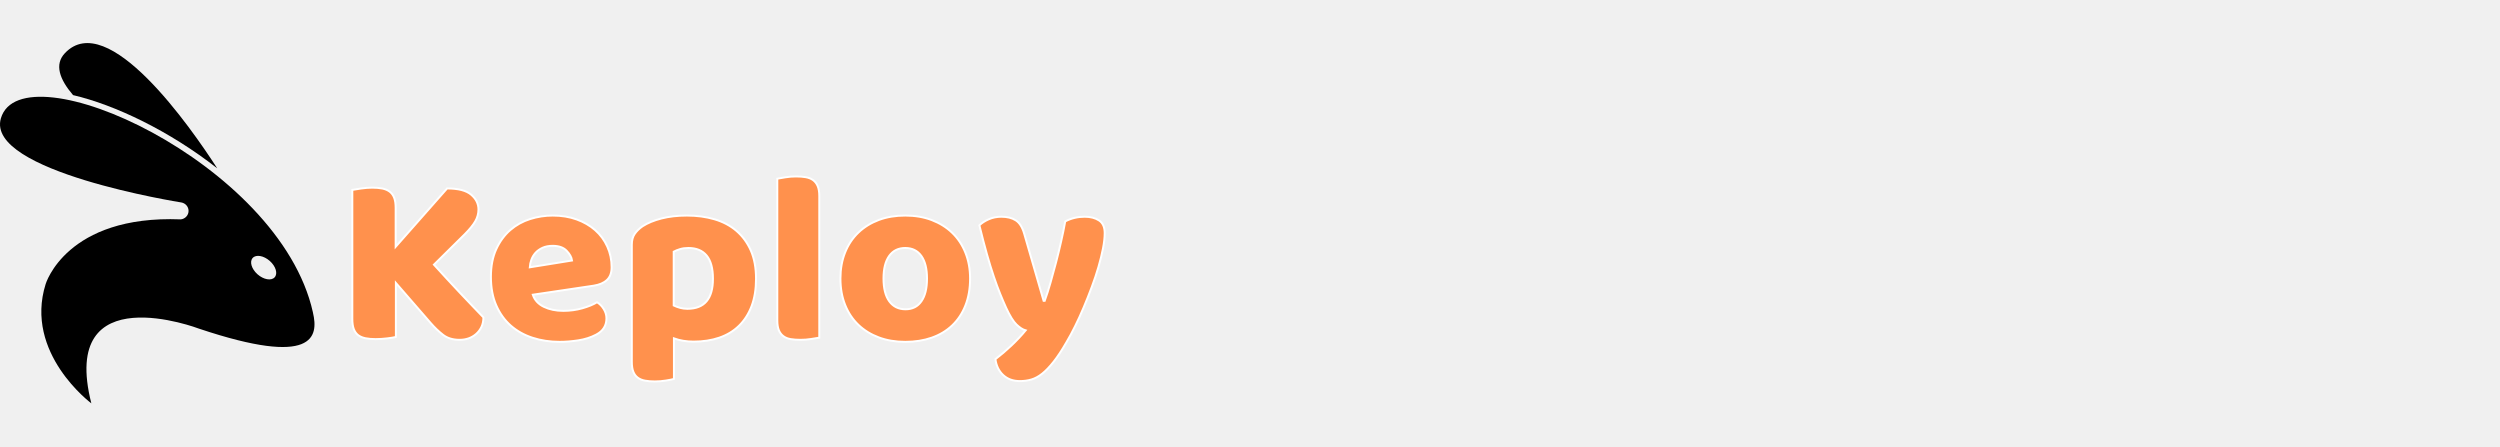
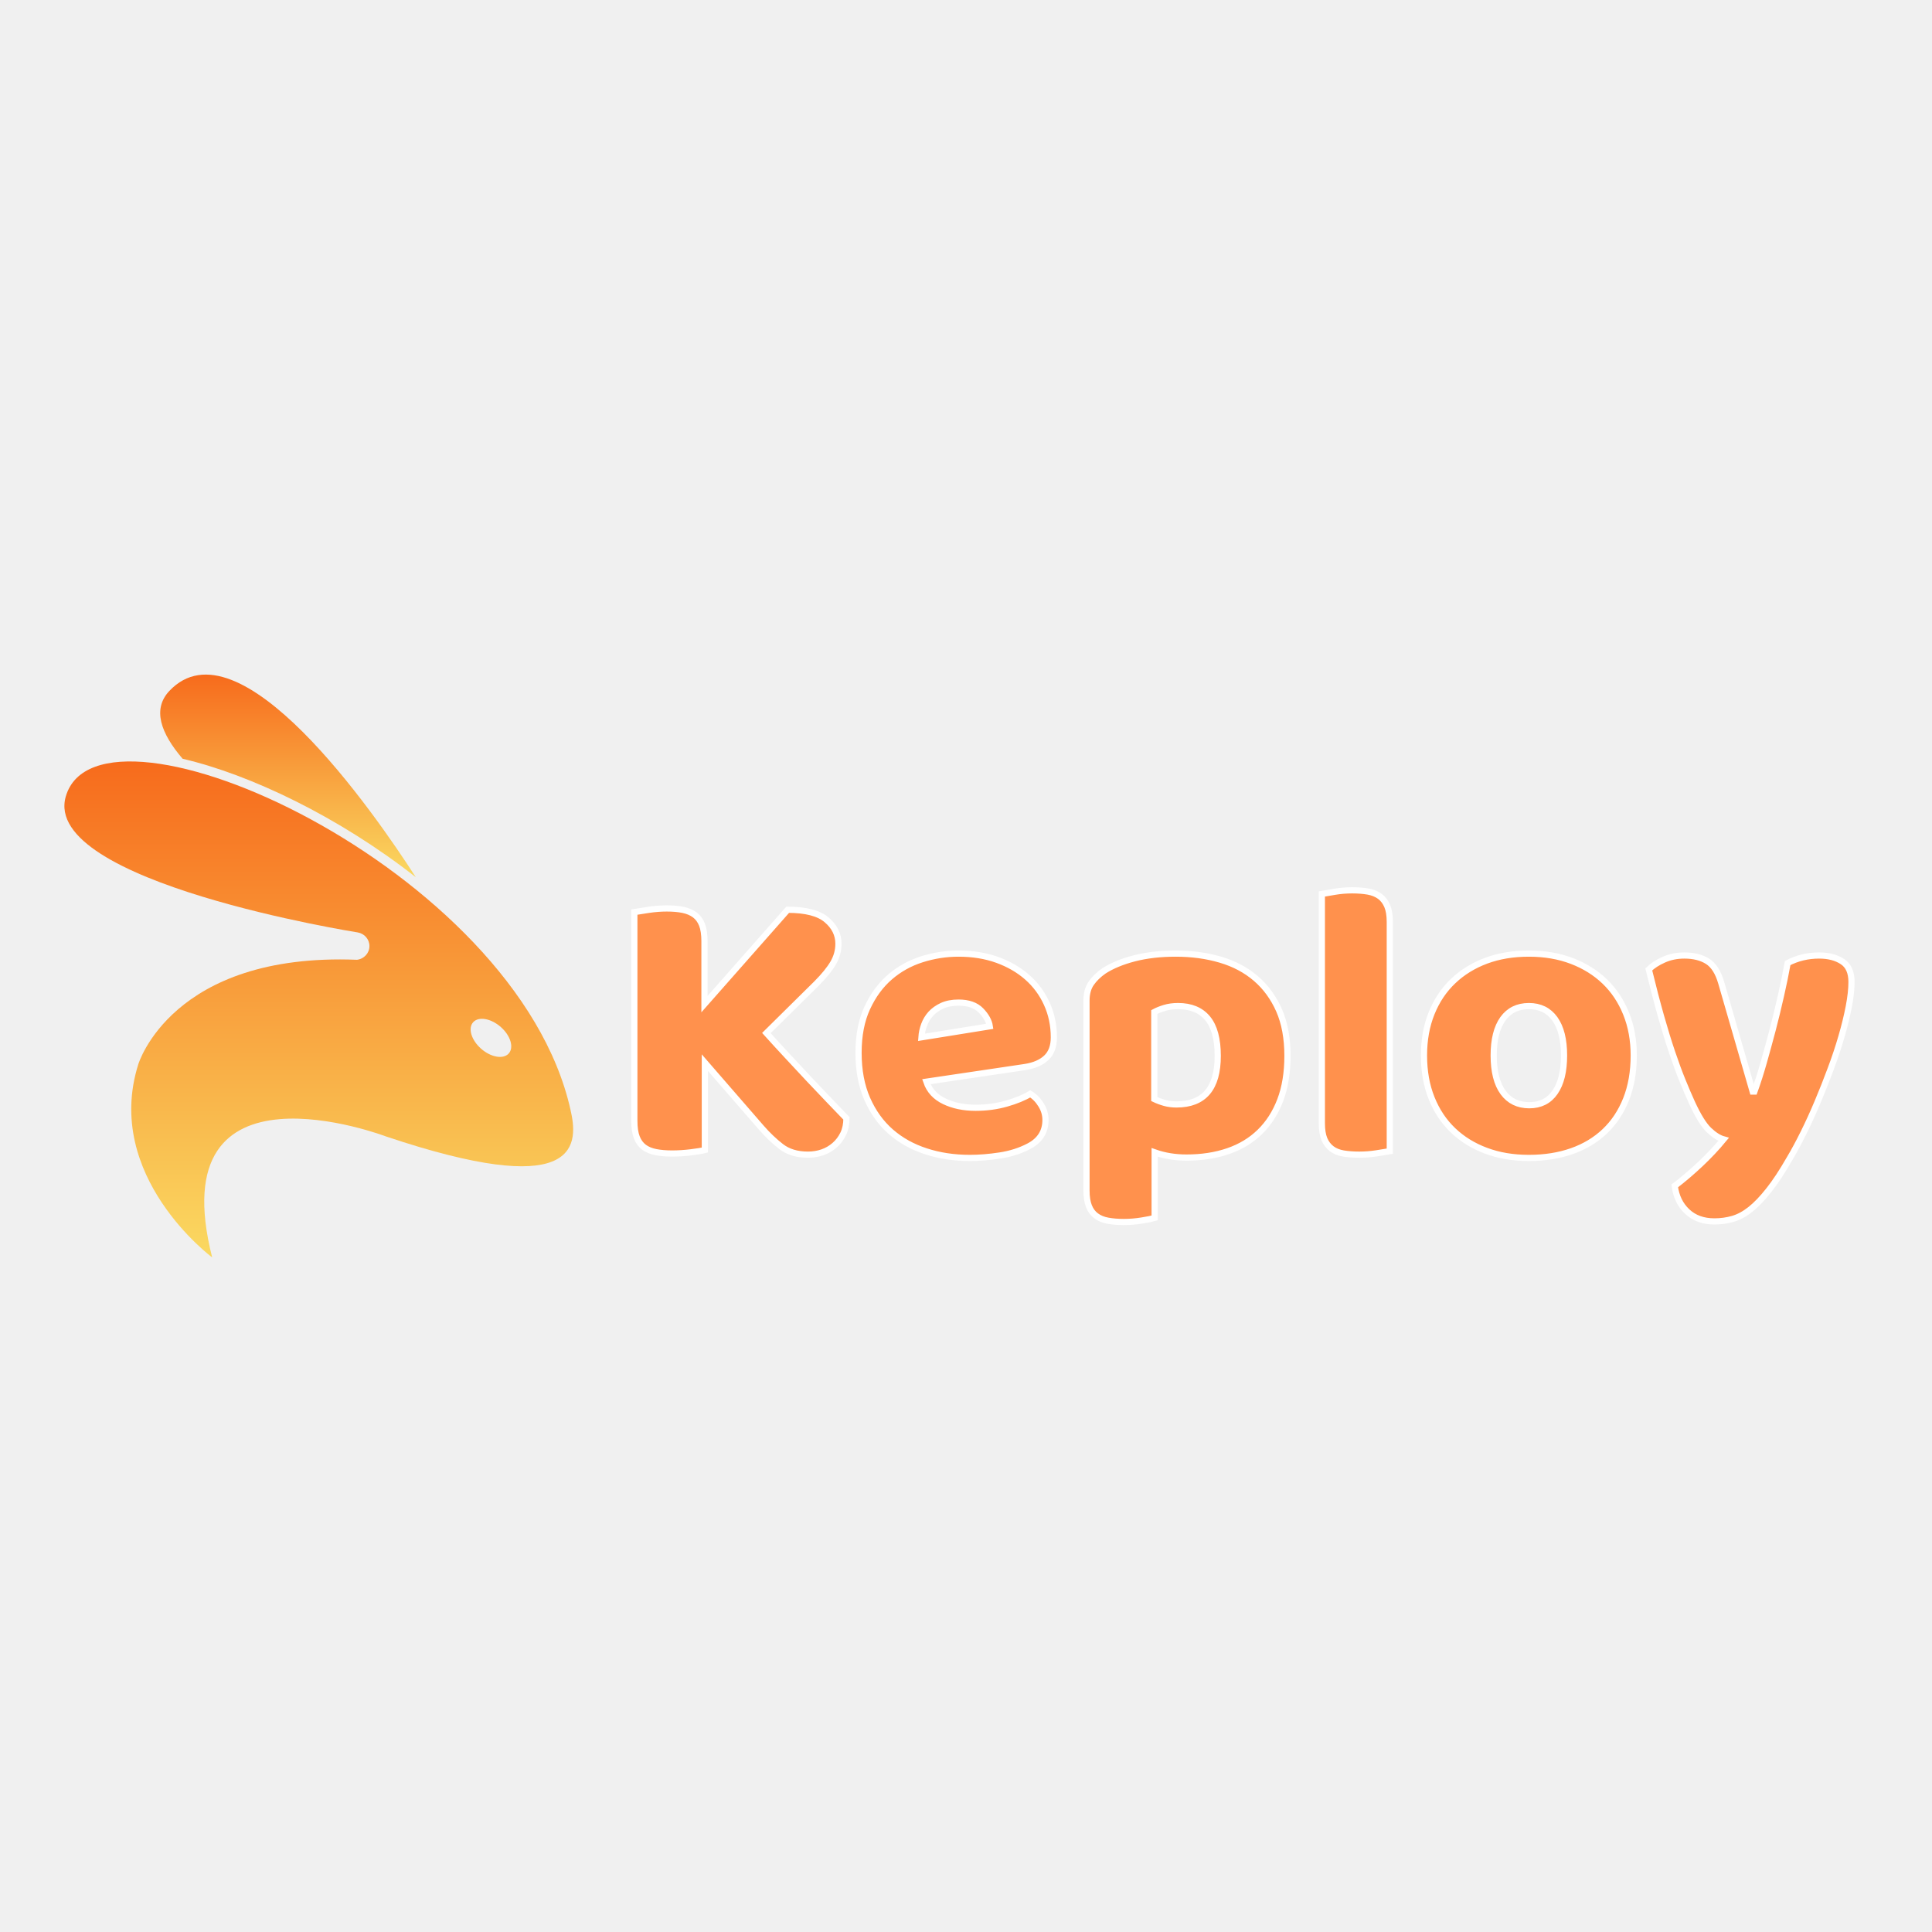
- <svg xmlns="http://www.w3.org/2000/svg" width="280" height="50" viewBox="0 0 1256 181">
+ <svg xmlns="http://www.w3.org/2000/svg" width="10" height="10" viewBox="-20 0 600 181">
  <defs>
    <linearGradient id="linearGradient-1" x1="0%" y1="0%" x2="0%" y2="100%">
-       <stop offset="0%" stopColor="#FAD961" />
-       <stop offset="100%" stopColor="#F76B1C" />
+       <stop offset="0%" stop-color="#FAD961" />
+       <stop offset="100%" stop-color="#F76B1C" />
    </linearGradient>
    <linearGradient id="linearGradient-2" x1="0%" y1="0%" x2="0%" y2="100%">
-       <stop offset="0%" stopColor="#FAD961" />
-       <stop offset="100%" stopColor="#F76B1C" />
+       <stop offset="0%" stop-color="#FAD961" />
+       <stop offset="100%" stop-color="#F76B1C" />
    </linearGradient>
  </defs>
-   <g id="Material-Design-Stickersheet" fill="none" fillRule="evenodd">
-     <g id="Group-42" fillRule="nonzero">
+   <g id="Material-Design-Stickersheet" fill="none" fill-rule="evenodd">
+     <g id="Group-42" fill-rule="nonzero">
      <g id="Group">
        <g transform="translate(69.44513, 31.46502) scale(-1, 1) rotate(-180) translate(-69.44513, -31.46502) translate(29.75335, 0)">
          <path id="Path" fill="url(#linearGradient-1)" d="M79.384,0 C66.158,20.503 24.379,80.634 2.845,57.859 C-2.49,52.216 0.129,44.758 6.956,36.79 C28.069,31.866 55.535,18.704 79.384,0" />
        </g>
        <g transform="translate(79, 103.987) scale(-1, 1) rotate(-180) translate(-79, -103.987) translate(0, 26.97403)">
          <path id="Shape" fill="url(#linearGradient-2)" d="M137.967,63.303 C136.264,61.457 132.419,62.145 129.378,64.837 C126.343,67.532 125.264,71.215 126.967,73.062 C128.67,74.908 132.515,74.225 135.552,71.53 C138.591,68.833 139.669,65.15 137.967,63.303 Z M157.239,45.506 C157.218,45.602 157.209,45.7 157.186,45.798 C140.444,120.945 10.908,178.959 0.442,143.187 C-7.375,116.471 91.095,100.928 91.095,100.928 C93.16,100.575 94.733,98.812 94.733,96.686 C94.733,94.485 93.044,92.69 90.87,92.431 C33.25,94.717 22.936,59.934 22.936,59.934 C11.992,25.17 45.89,0 45.89,0 C29.549,64.431 99.948,37.538 99.948,37.538 C157.997,18.086 160.035,33.57 157.239,45.506" />
        </g>
      </g>
-       <g id="text-logo-path-group" transform="translate(177, 67)" fill="#FF914D" stroke="#FFFFFF" strokeWidth="1.921">
+       <g id="text-logo-path-group" transform="translate(177, 67)" fill="#FF914D" stroke="#FFFFFF" stroke-width="1.921">
        <g id="text-logo-path-0">
-           <path d="M0,71.536 L0,71.536 L0,6.758 C0.928,6.605 2.385,6.376 4.373,6.07 C6.349,5.776 8.248,5.629 10.07,5.629 L10.07,5.629 C11.97,5.629 13.648,5.776 15.105,6.07 C16.563,6.376 17.783,6.894 18.766,7.625 C19.76,8.367 20.51,9.386 21.018,10.685 C21.526,11.983 21.78,13.69 21.78,15.806 L21.78,15.806 L21.78,35.342 L47.619,6.038 C53.239,6.038 57.269,7.079 59.709,9.163 C62.161,11.235 63.386,13.712 63.386,16.591 L63.386,16.591 C63.386,18.707 62.84,20.704 61.747,22.58 C60.654,24.456 58.914,26.594 56.529,28.994 L56.529,28.994 L41.01,44.325 C43.064,46.605 45.233,48.972 47.519,51.426 C49.805,53.892 52.041,56.291 54.227,58.626 C56.413,60.96 58.528,63.185 60.571,65.302 C62.614,67.418 64.38,69.256 65.871,70.816 L65.871,70.816 C65.871,72.615 65.54,74.213 64.877,75.61 C64.204,77.006 63.304,78.195 62.177,79.177 C61.04,80.158 59.776,80.889 58.384,81.369 C56.982,81.849 55.497,82.089 53.929,82.089 L53.929,82.089 C50.528,82.089 47.746,81.249 45.581,79.569 C43.417,77.889 41.347,75.91 39.37,73.63 L39.37,73.63 L21.896,53.504 L21.896,80.649 C20.969,80.889 19.511,81.129 17.524,81.369 C15.547,81.609 13.609,81.729 11.71,81.729 L11.71,81.729 C9.811,81.729 8.132,81.587 6.675,81.304 C5.217,81.02 3.992,80.513 2.998,79.782 C2.015,79.04 1.27,78.02 0.762,76.722 C0.254,75.424 0,73.695 0,71.536 Z M69.631,50.445 L69.631,50.445 C69.631,45.056 70.531,40.415 72.33,36.52 C74.13,32.626 76.477,29.43 79.37,26.932 C82.263,24.434 85.57,22.596 89.291,21.418 C93.012,20.24 96.811,19.651 100.686,19.651 L100.686,19.651 C105.092,19.651 109.095,20.3 112.694,21.598 C116.294,22.896 119.397,24.691 122.003,26.981 C124.62,29.283 126.651,32.032 128.098,35.228 C129.556,38.424 130.284,41.898 130.284,45.651 L130.284,45.651 C130.284,48.443 129.495,50.57 127.916,52.032 C126.348,53.493 124.145,54.442 121.307,54.879 L121.307,54.879 L90.682,59.427 C91.61,62.144 93.47,64.173 96.264,65.514 C99.058,66.856 102.293,67.527 105.97,67.527 L105.97,67.527 C109.36,67.527 112.562,67.096 115.576,66.234 C118.591,65.372 121.048,64.363 122.947,63.207 L122.947,63.207 C124.283,64.003 125.404,65.143 126.309,66.627 C127.226,68.099 127.684,69.654 127.684,71.29 L127.684,71.29 C127.684,74.966 125.945,77.704 122.467,79.504 L122.467,79.504 C119.794,80.9 116.813,81.849 113.523,82.351 C110.221,82.853 107.118,83.104 104.214,83.104 L104.214,83.104 C99.312,83.104 94.768,82.422 90.583,81.058 C86.398,79.706 82.76,77.682 79.668,74.988 C76.576,72.283 74.13,68.885 72.33,64.794 C70.531,60.704 69.631,55.921 69.631,50.445 Z M89.158,45.651 L89.158,45.651 L110.392,42.231 C110.149,40.595 109.238,38.958 107.659,37.322 C106.08,35.686 103.756,34.868 100.686,34.868 L100.686,34.868 C98.71,34.868 97.004,35.195 95.568,35.85 C94.133,36.515 92.957,37.355 92.04,38.369 C91.135,39.384 90.45,40.524 89.987,41.789 C89.523,43.043 89.247,44.331 89.158,45.651 Z M140.421,93.166 L140.421,93.166 L140.421,34.262 C140.421,32.07 140.907,30.276 141.878,28.879 C142.85,27.472 144.164,26.19 145.82,25.034 L145.82,25.034 C148.36,23.398 151.535,22.089 155.344,21.107 C159.142,20.136 163.405,19.651 168.131,19.651 L168.131,19.651 C173.111,19.651 177.732,20.278 181.994,21.533 C186.267,22.787 189.939,24.734 193.008,27.374 C196.078,30.014 198.485,33.308 200.23,37.257 C201.963,41.216 202.83,45.934 202.83,51.41 L202.83,51.41 C202.83,56.635 202.085,61.216 200.594,65.154 C199.092,69.092 196.978,72.386 194.25,75.037 C191.523,77.699 188.227,79.689 184.362,81.009 C180.498,82.329 176.202,82.989 171.476,82.989 L171.476,82.989 C167.921,82.989 164.625,82.449 161.588,81.369 L161.588,81.369 L161.588,101.74 C160.782,101.98 159.457,102.247 157.613,102.542 C155.769,102.847 153.898,103 151.998,103 L151.998,103 C150.187,103 148.553,102.869 147.096,102.607 C145.638,102.346 144.412,101.844 143.419,101.102 C142.425,100.371 141.68,99.373 141.183,98.108 C140.675,96.853 140.421,95.206 140.421,93.166 Z M161.472,37.797 L161.472,64.827 C162.477,65.307 163.548,65.705 164.686,66.021 C165.812,66.338 167.043,66.496 168.379,66.496 L168.379,66.496 C176.915,66.496 181.182,61.467 181.182,51.41 L181.182,51.41 C181.182,46.174 180.128,42.285 178.019,39.744 C175.921,37.213 172.868,35.948 168.859,35.948 L168.859,35.948 C167.291,35.948 165.889,36.139 164.652,36.52 C163.416,36.891 162.356,37.317 161.472,37.797 L161.472,37.797 Z M213.513,72.321 L213.513,72.321 L213.513,1.129 C214.441,0.965 215.782,0.736 217.538,0.442 C219.305,0.147 221.094,0 222.904,0 L222.904,0 C224.726,0 226.366,0.125 227.824,0.376 C229.281,0.638 230.507,1.129 231.501,1.849 C232.483,2.569 233.251,3.567 233.803,4.843 C234.344,6.119 234.614,7.777 234.614,9.817 L234.614,9.817 L234.614,81.009 C233.687,81.162 232.334,81.38 230.556,81.664 C228.779,81.947 226.979,82.089 225.157,82.089 L225.157,82.089 C223.335,82.089 221.695,81.969 220.238,81.729 C218.78,81.489 217.56,80.998 216.577,80.257 C215.584,79.515 214.822,78.517 214.292,77.262 C213.773,75.997 213.513,74.35 213.513,72.321 Z M245.231,51.279 L245.231,51.279 C245.231,46.447 246.021,42.073 247.6,38.157 C249.179,34.241 251.404,30.919 254.275,28.192 C257.146,25.454 260.563,23.343 264.527,21.86 C268.48,20.387 272.908,19.651 277.811,19.651 L277.811,19.651 C282.702,19.651 287.136,20.409 291.111,21.925 C295.097,23.442 298.514,25.569 301.363,28.307 C304.212,31.045 306.426,34.372 308.005,38.288 C309.584,42.193 310.373,46.523 310.373,51.279 L310.373,51.279 C310.373,56.351 309.584,60.878 308.005,64.86 C306.426,68.83 304.212,72.163 301.363,74.857 C298.514,77.562 295.097,79.613 291.111,81.009 C287.136,82.405 282.702,83.104 277.811,83.104 L277.811,83.104 C272.908,83.104 268.48,82.362 264.527,80.878 C260.563,79.406 257.146,77.3 254.275,74.563 C251.404,71.825 249.179,68.487 247.6,64.549 C246.021,60.622 245.231,56.199 245.231,51.279 Z M266.879,51.279 L266.879,51.279 C266.879,56.275 267.851,60.104 269.794,62.765 C271.738,65.416 274.448,66.741 277.927,66.741 L277.927,66.741 C281.405,66.741 284.071,65.394 285.926,62.7 C287.793,60.006 288.726,56.199 288.726,51.279 L288.726,51.279 C288.726,46.37 287.776,42.585 285.877,39.924 C283.967,37.273 281.278,35.948 277.811,35.948 L277.811,35.948 C274.332,35.948 271.638,37.273 269.728,39.924 C267.829,42.585 266.879,46.37 266.879,51.279 Z M315.044,24.56 L315.044,24.56 C316.215,23.403 317.772,22.394 319.715,21.533 C321.658,20.671 323.784,20.24 326.092,20.24 L326.092,20.24 C328.996,20.24 331.397,20.84 333.297,22.04 C335.196,23.24 336.615,25.476 337.553,28.748 L337.553,28.748 L347.309,62.487 L347.855,62.487 C348.871,59.695 349.843,56.657 350.77,53.373 C351.698,50.101 352.62,46.73 353.536,43.262 C354.442,39.782 355.287,36.302 356.071,32.823 C356.866,29.354 357.567,25.94 358.174,22.58 L358.174,22.58 C361.167,21.02 364.418,20.24 367.93,20.24 L367.93,20.24 C370.845,20.24 373.252,20.862 375.151,22.105 C377.05,23.338 378,25.454 378,28.454 L378,28.454 C378,30.646 377.718,33.204 377.155,36.128 C376.592,39.04 375.836,42.133 374.886,45.405 C373.937,48.688 372.81,52.064 371.507,55.533 C370.215,59.013 368.863,62.427 367.449,65.776 C366.036,69.136 364.59,72.305 363.11,75.282 C361.641,78.26 360.195,80.944 358.77,83.333 L358.77,83.333 C356.474,87.336 354.32,90.603 352.311,93.134 C350.312,95.675 348.402,97.666 346.58,99.106 C344.769,100.535 342.953,101.511 341.131,102.035 C339.309,102.558 337.41,102.82 335.433,102.82 L335.433,102.82 C331.955,102.82 329.134,101.8 326.97,99.76 C324.805,97.72 323.519,95.064 323.11,91.792 L323.11,91.792 C325.782,89.752 328.444,87.483 331.094,84.985 C333.744,82.487 336.14,79.94 338.282,77.344 L338.282,77.344 C336.858,76.951 335.339,75.986 333.727,74.448 C332.115,72.91 330.354,70.063 328.444,65.907 L328.444,65.907 C327.516,63.867 326.539,61.582 325.512,59.051 C324.474,56.51 323.403,53.603 322.299,50.33 C321.184,47.047 320.03,43.3 318.837,39.089 C317.645,34.879 316.38,30.036 315.044,24.56 Z" id="Shape" />
+           <path d="M0,71.536 L0,71.536 L0,6.758 C0.928,6.605 2.385,6.376 4.373,6.07 C6.349,5.776 8.248,5.629 10.07,5.629 L10.07,5.629 C11.97,5.629 13.648,5.776 15.105,6.07 C16.563,6.376 17.783,6.894 18.766,7.625 C19.76,8.367 20.51,9.386 21.018,10.685 C21.526,11.983 21.78,13.69 21.78,15.806 L21.78,15.806 L21.78,35.342 L47.619,6.038 C53.239,6.038 57.269,7.079 59.709,9.163 C62.161,11.235 63.386,13.712 63.386,16.591 L63.386,16.591 C63.386,18.707 62.84,20.704 61.747,22.58 C60.654,24.456 58.914,26.594 56.529,28.994 L56.529,28.994 L41.01,44.325 C43.064,46.605 45.233,48.972 47.519,51.426 C49.805,53.892 52.041,56.291 54.227,58.626 C56.413,60.96 58.528,63.185 60.571,65.302 C62.614,67.418 64.38,69.256 65.871,70.816 L65.871,70.816 C65.871,72.615 65.54,74.213 64.877,75.61 C64.204,77.006 63.304,78.195 62.177,79.177 C61.04,80.158 59.776,80.889 58.384,81.369 C56.982,81.849 55.497,82.089 53.929,82.089 L53.929,82.089 C50.528,82.089 47.746,81.249 45.581,79.569 C43.417,77.889 41.347,75.91 39.37,73.63 L39.37,73.63 L21.896,53.504 L21.896,80.649 C20.969,80.889 19.511,81.129 17.524,81.369 C15.547,81.609 13.609,81.729 11.71,81.729 L11.71,81.729 C9.811,81.729 8.132,81.587 6.675,81.304 C5.217,81.02 3.992,80.513 2.998,79.782 C2.015,79.04 1.27,78.02 0.762,76.722 C0.254,75.424 0,73.695 0,71.536 Z M69.631,50.445 L69.631,50.445 C69.631,45.056 70.531,40.415 72.33,36.52 C74.13,32.626 76.477,29.43 79.37,26.932 C82.263,24.434 85.57,22.596 89.291,21.418 C93.012,20.24 96.811,19.651 100.686,19.651 L100.686,19.651 C105.092,19.651 109.095,20.3 112.694,21.598 C116.294,22.896 119.397,24.691 122.003,26.981 C124.62,29.283 126.651,32.032 128.098,35.228 C129.556,38.424 130.284,41.898 130.284,45.651 L130.284,45.651 C130.284,48.443 129.495,50.57 127.916,52.032 C126.348,53.493 124.145,54.442 121.307,54.879 L121.307,54.879 L90.682,59.427 C91.61,62.144 93.47,64.173 96.264,65.514 C99.058,66.856 102.293,67.527 105.97,67.527 L105.97,67.527 C109.36,67.527 112.562,67.096 115.576,66.234 C118.591,65.372 121.048,64.363 122.947,63.207 L122.947,63.207 C124.283,64.003 125.404,65.143 126.309,66.627 C127.226,68.099 127.684,69.654 127.684,71.29 L127.684,71.29 C127.684,74.966 125.945,77.704 122.467,79.504 L122.467,79.504 C119.794,80.9 116.813,81.849 113.523,82.351 C110.221,82.853 107.118,83.104 104.214,83.104 L104.214,83.104 C99.312,83.104 94.768,82.422 90.583,81.058 C86.398,79.706 82.76,77.682 79.668,74.988 C76.576,72.283 74.13,68.885 72.33,64.794 C70.531,60.704 69.631,55.921 69.631,50.445 Z M89.158,45.651 L89.158,45.651 L110.392,42.231 C110.149,40.595 109.238,38.958 107.659,37.322 C106.08,35.686 103.756,34.868 100.686,34.868 L100.686,34.868 C98.71,34.868 97.004,35.195 95.568,35.85 C94.133,36.515 92.957,37.355 92.04,38.369 C91.135,39.384 90.45,40.524 89.987,41.789 C89.523,43.043 89.247,44.331 89.158,45.651 Z M140.421,93.166 L140.421,93.166 L140.421,34.262 C140.421,32.07 140.907,30.276 141.878,28.879 C142.85,27.472 144.164,26.19 145.82,25.034 L145.82,25.034 C148.36,23.398 151.535,22.089 155.344,21.107 C159.142,20.136 163.405,19.651 168.131,19.651 L168.131,19.651 C173.111,19.651 177.732,20.278 181.994,21.533 C186.267,22.787 189.939,24.734 193.008,27.374 C196.078,30.014 198.485,33.308 200.23,37.257 C201.963,41.216 202.83,45.934 202.83,51.41 L202.83,51.41 C202.83,56.635 202.085,61.216 200.594,65.154 C199.092,69.092 196.978,72.386 194.25,75.037 C191.523,77.699 188.227,79.689 184.362,81.009 C180.498,82.329 176.202,82.989 171.476,82.989 L171.476,82.989 C167.921,82.989 164.625,82.449 161.588,81.369 L161.588,81.369 L161.588,101.74 C160.782,101.98 159.457,102.247 157.613,102.542 C155.769,102.847 153.898,103 151.998,103 L151.998,103 C150.187,103 148.553,102.869 147.096,102.607 C145.638,102.346 144.412,101.844 143.419,101.102 C142.425,100.371 141.68,99.373 141.183,98.108 C140.675,96.853 140.421,95.206 140.421,93.166 Z M161.472,37.797 L161.472,64.827 C162.477,65.307 163.548,65.705 164.686,66.021 C165.812,66.338 167.043,66.496 168.379,66.496 L168.379,66.496 C176.915,66.496 181.182,61.467 181.182,51.41 L181.182,51.41 C181.182,46.174 180.128,42.285 178.019,39.744 C175.921,37.213 172.868,35.948 168.859,35.948 L168.859,35.948 C167.291,35.948 165.889,36.139 164.652,36.52 C163.416,36.891 162.356,37.317 161.472,37.797 Z M213.513,72.321 L213.513,72.321 L213.513,1.129 C214.441,0.965 215.782,0.736 217.538,0.442 C219.305,0.147 221.094,0 222.904,0 L222.904,0 C224.726,0 226.366,0.125 227.824,0.376 C229.281,0.638 230.507,1.129 231.501,1.849 C232.483,2.569 233.251,3.567 233.803,4.843 C234.344,6.119 234.614,7.777 234.614,9.817 L234.614,9.817 L234.614,81.009 C233.687,81.162 232.334,81.38 230.556,81.664 C228.779,81.947 226.979,82.089 225.157,82.089 L225.157,82.089 C223.335,82.089 221.695,81.969 220.238,81.729 C218.78,81.489 217.56,80.998 216.577,80.257 C215.584,79.515 214.822,78.517 214.292,77.262 C213.773,75.997 213.513,74.35 213.513,72.321 Z M245.231,51.279 L245.231,51.279 C245.231,46.447 246.021,42.073 247.6,38.157 C249.179,34.241 251.404,30.919 254.275,28.192 C257.146,25.454 260.563,23.343 264.527,21.86 C268.48,20.387 272.908,19.651 277.811,19.651 L277.811,19.651 C282.702,19.651 287.136,20.409 291.111,21.925 C295.097,23.442 298.514,25.569 301.363,28.307 C304.212,31.045 306.426,34.372 308.005,38.288 C309.584,42.193 310.373,46.523 310.373,51.279 L310.373,51.279 C310.373,56.351 309.584,60.878 308.005,64.86 C306.426,68.83 304.212,72.163 301.363,74.857 C298.514,77.562 295.097,79.613 291.111,81.009 C287.136,82.405 282.702,83.104 277.811,83.104 L277.811,83.104 C272.908,83.104 268.48,82.362 264.527,80.878 C260.563,79.406 257.146,77.3 254.275,74.563 C251.404,71.825 249.179,68.487 247.6,64.549 C246.021,60.622 245.231,56.199 245.231,51.279 Z M266.879,51.279 L266.879,51.279 C266.879,56.275 267.851,60.104 269.794,62.765 C271.738,65.416 274.448,66.741 277.927,66.741 L277.927,66.741 C281.405,66.741 284.071,65.394 285.926,62.7 C287.793,60.006 288.726,56.199 288.726,51.279 L288.726,51.279 C288.726,46.37 287.776,42.585 285.877,39.924 C283.967,37.273 281.278,35.948 277.811,35.948 L277.811,35.948 C274.332,35.948 271.638,37.273 269.728,39.924 C267.829,42.585 266.879,46.37 266.879,51.279 Z M315.044,24.56 L315.044,24.56 C316.215,23.403 317.772,22.394 319.715,21.533 C321.658,20.671 323.784,20.24 326.092,20.24 L326.092,20.24 C328.996,20.24 331.397,20.84 333.297,22.04 C335.196,23.24 336.615,25.476 337.553,28.748 L337.553,28.748 L347.309,62.487 L347.855,62.487 C348.871,59.695 349.843,56.657 350.77,53.373 C351.698,50.101 352.62,46.73 353.536,43.262 C354.442,39.782 355.287,36.302 356.071,32.823 C356.866,29.354 357.567,25.94 358.174,22.58 L358.174,22.58 C361.167,21.02 364.418,20.24 367.93,20.24 L367.93,20.24 C370.845,20.24 373.252,20.862 375.151,22.105 C377.05,23.338 378,25.454 378,28.454 L378,28.454 C378,30.646 377.718,33.204 377.155,36.128 C376.592,39.04 375.836,42.133 374.886,45.405 C373.937,48.688 372.81,52.064 371.507,55.533 C370.215,59.013 368.863,62.427 367.449,65.776 C366.036,69.136 364.59,72.305 363.11,75.282 C361.641,78.26 360.195,80.944 358.77,83.333 L358.77,83.333 C356.474,87.336 354.32,90.603 352.311,93.134 C350.312,95.675 348.402,97.666 346.58,99.106 C344.769,100.535 342.953,101.511 341.131,102.035 C339.309,102.558 337.41,102.82 335.433,102.82 L335.433,102.82 C331.955,102.82 329.134,101.8 326.97,99.76 C324.805,97.72 323.519,95.064 323.11,91.792 L323.11,91.792 C325.782,89.752 328.444,87.483 331.094,84.985 C333.744,82.487 336.14,79.94 338.282,77.344 L338.282,77.344 C336.858,76.951 335.339,75.986 333.727,74.448 C332.115,72.91 330.354,70.063 328.444,65.907 L328.444,65.907 C327.516,63.867 326.539,61.582 325.512,59.051 C324.474,56.51 323.403,53.603 322.299,50.33 C321.184,47.047 320.03,43.3 318.837,39.089 C317.645,34.879 316.38,30.036 315.044,24.56 Z" id="Shape" />
        </g>
      </g>
    </g>
  </g>
</svg>
